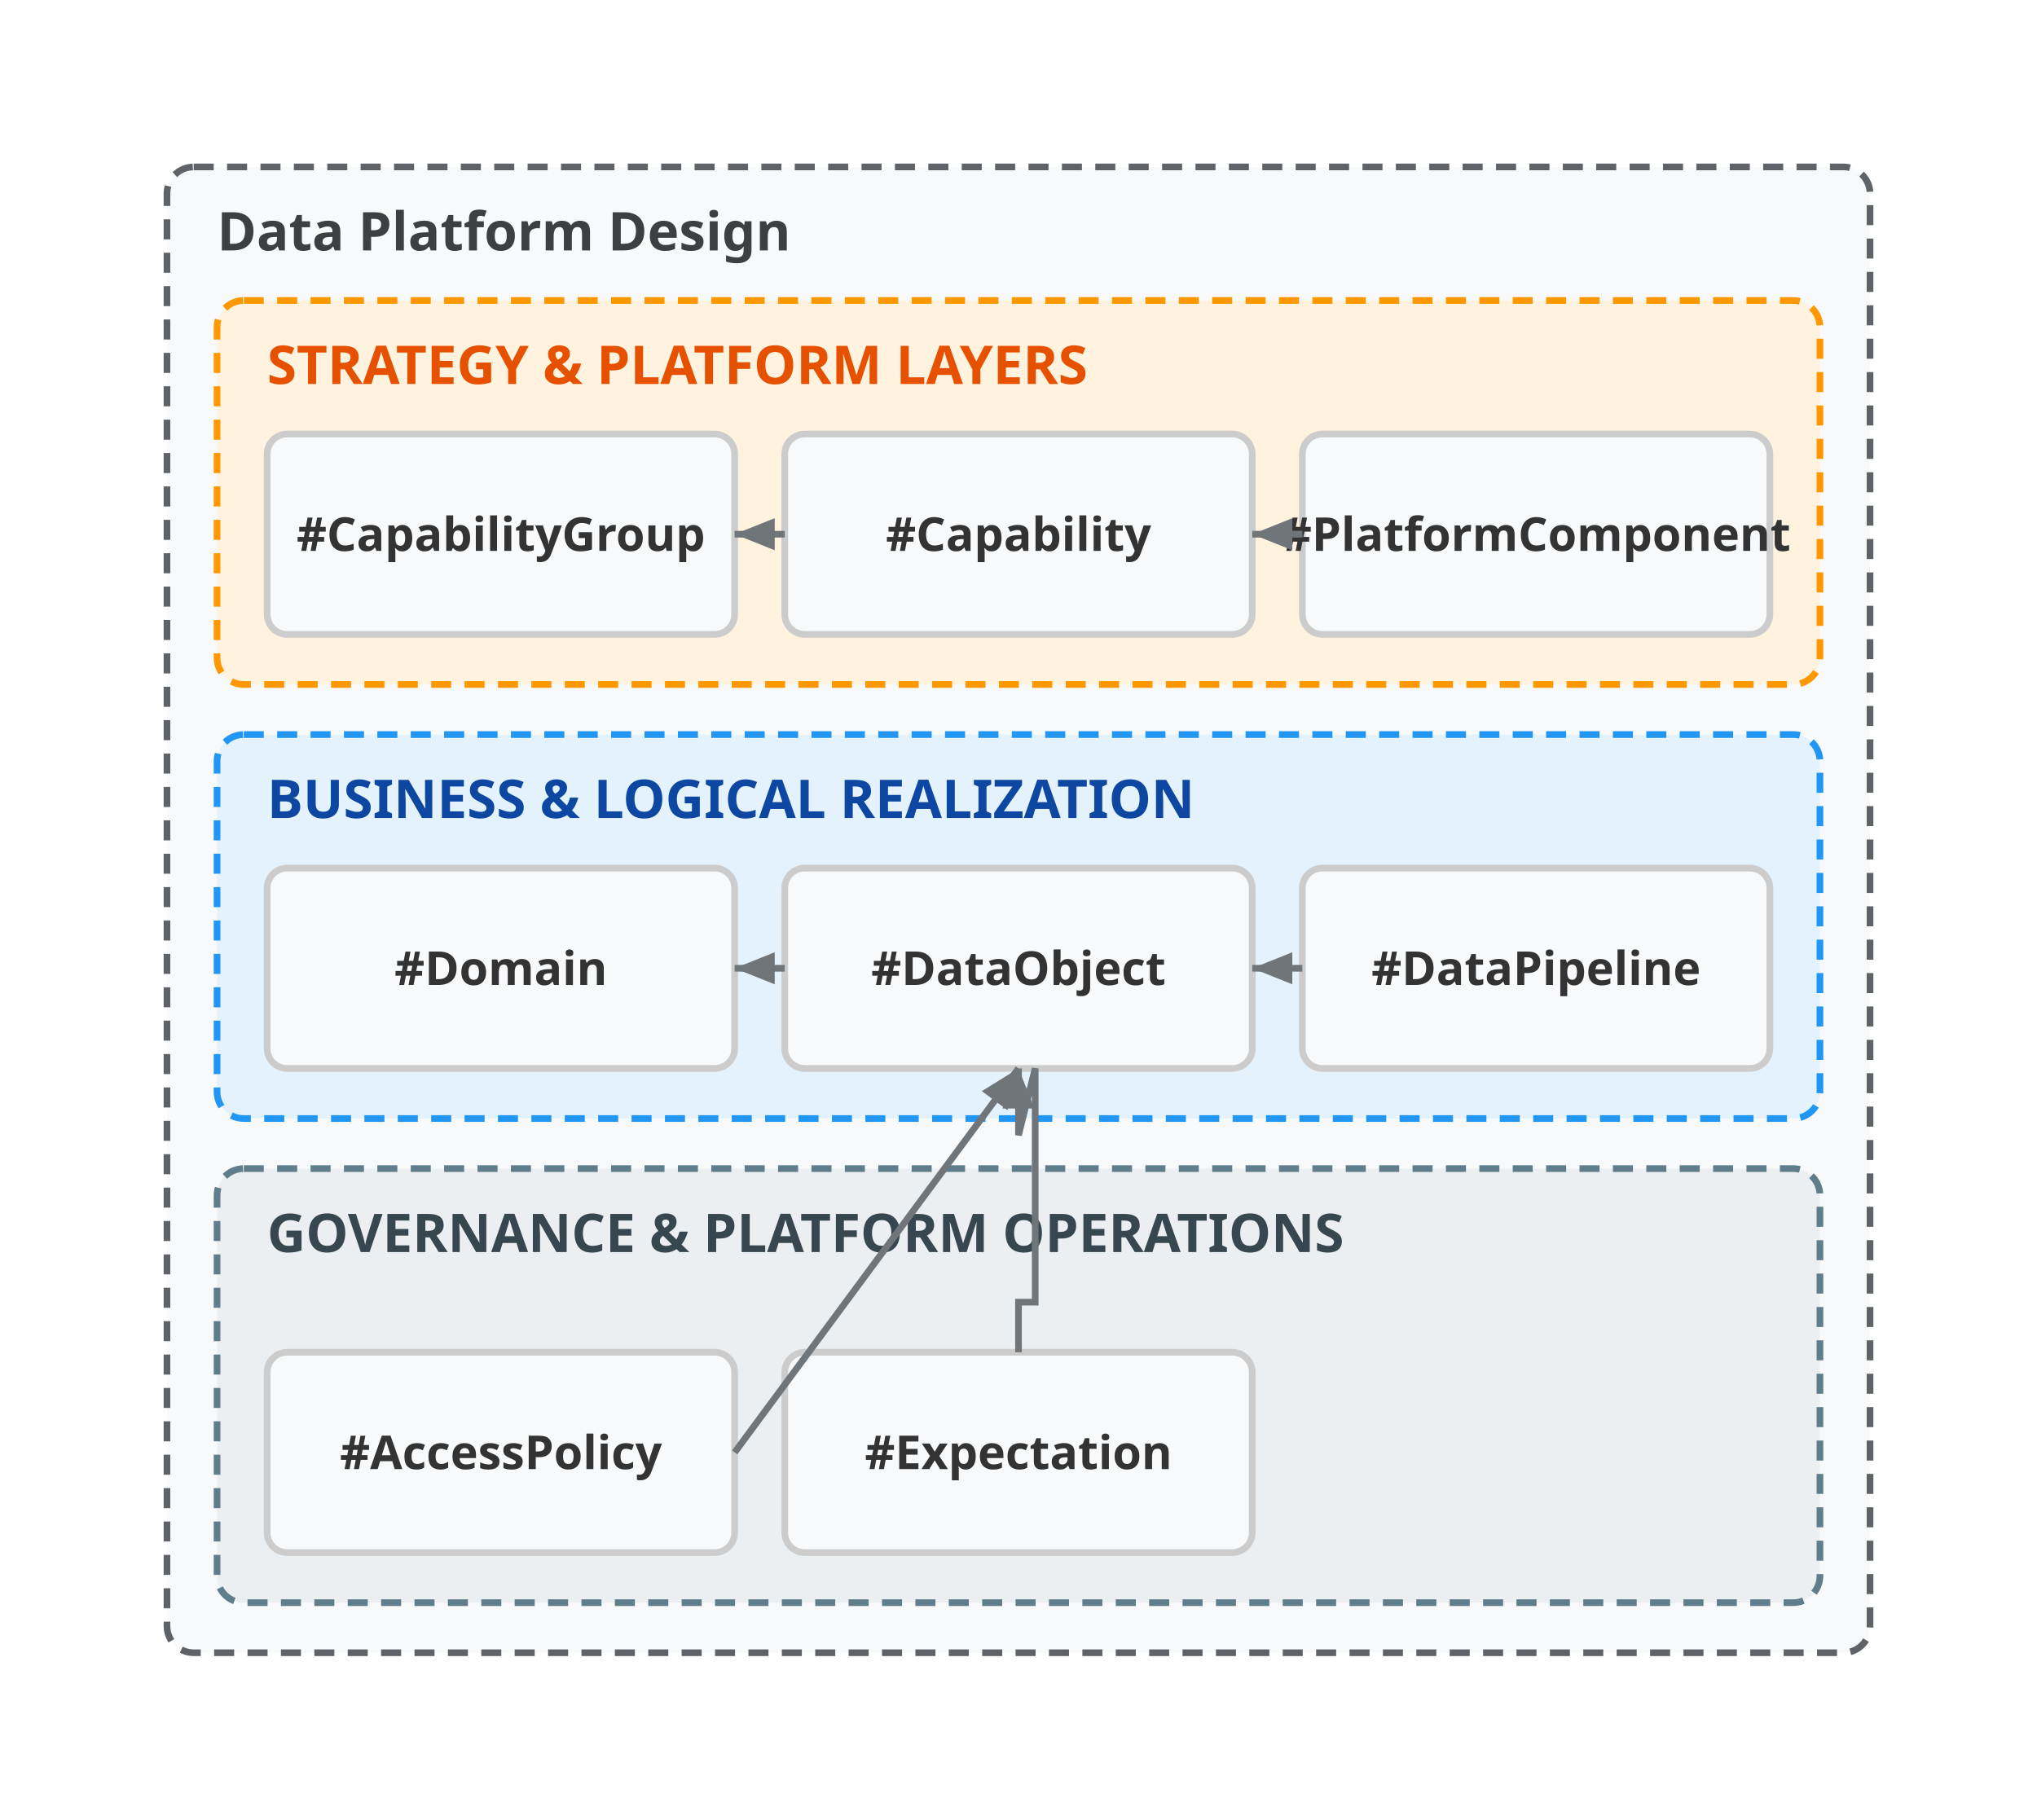
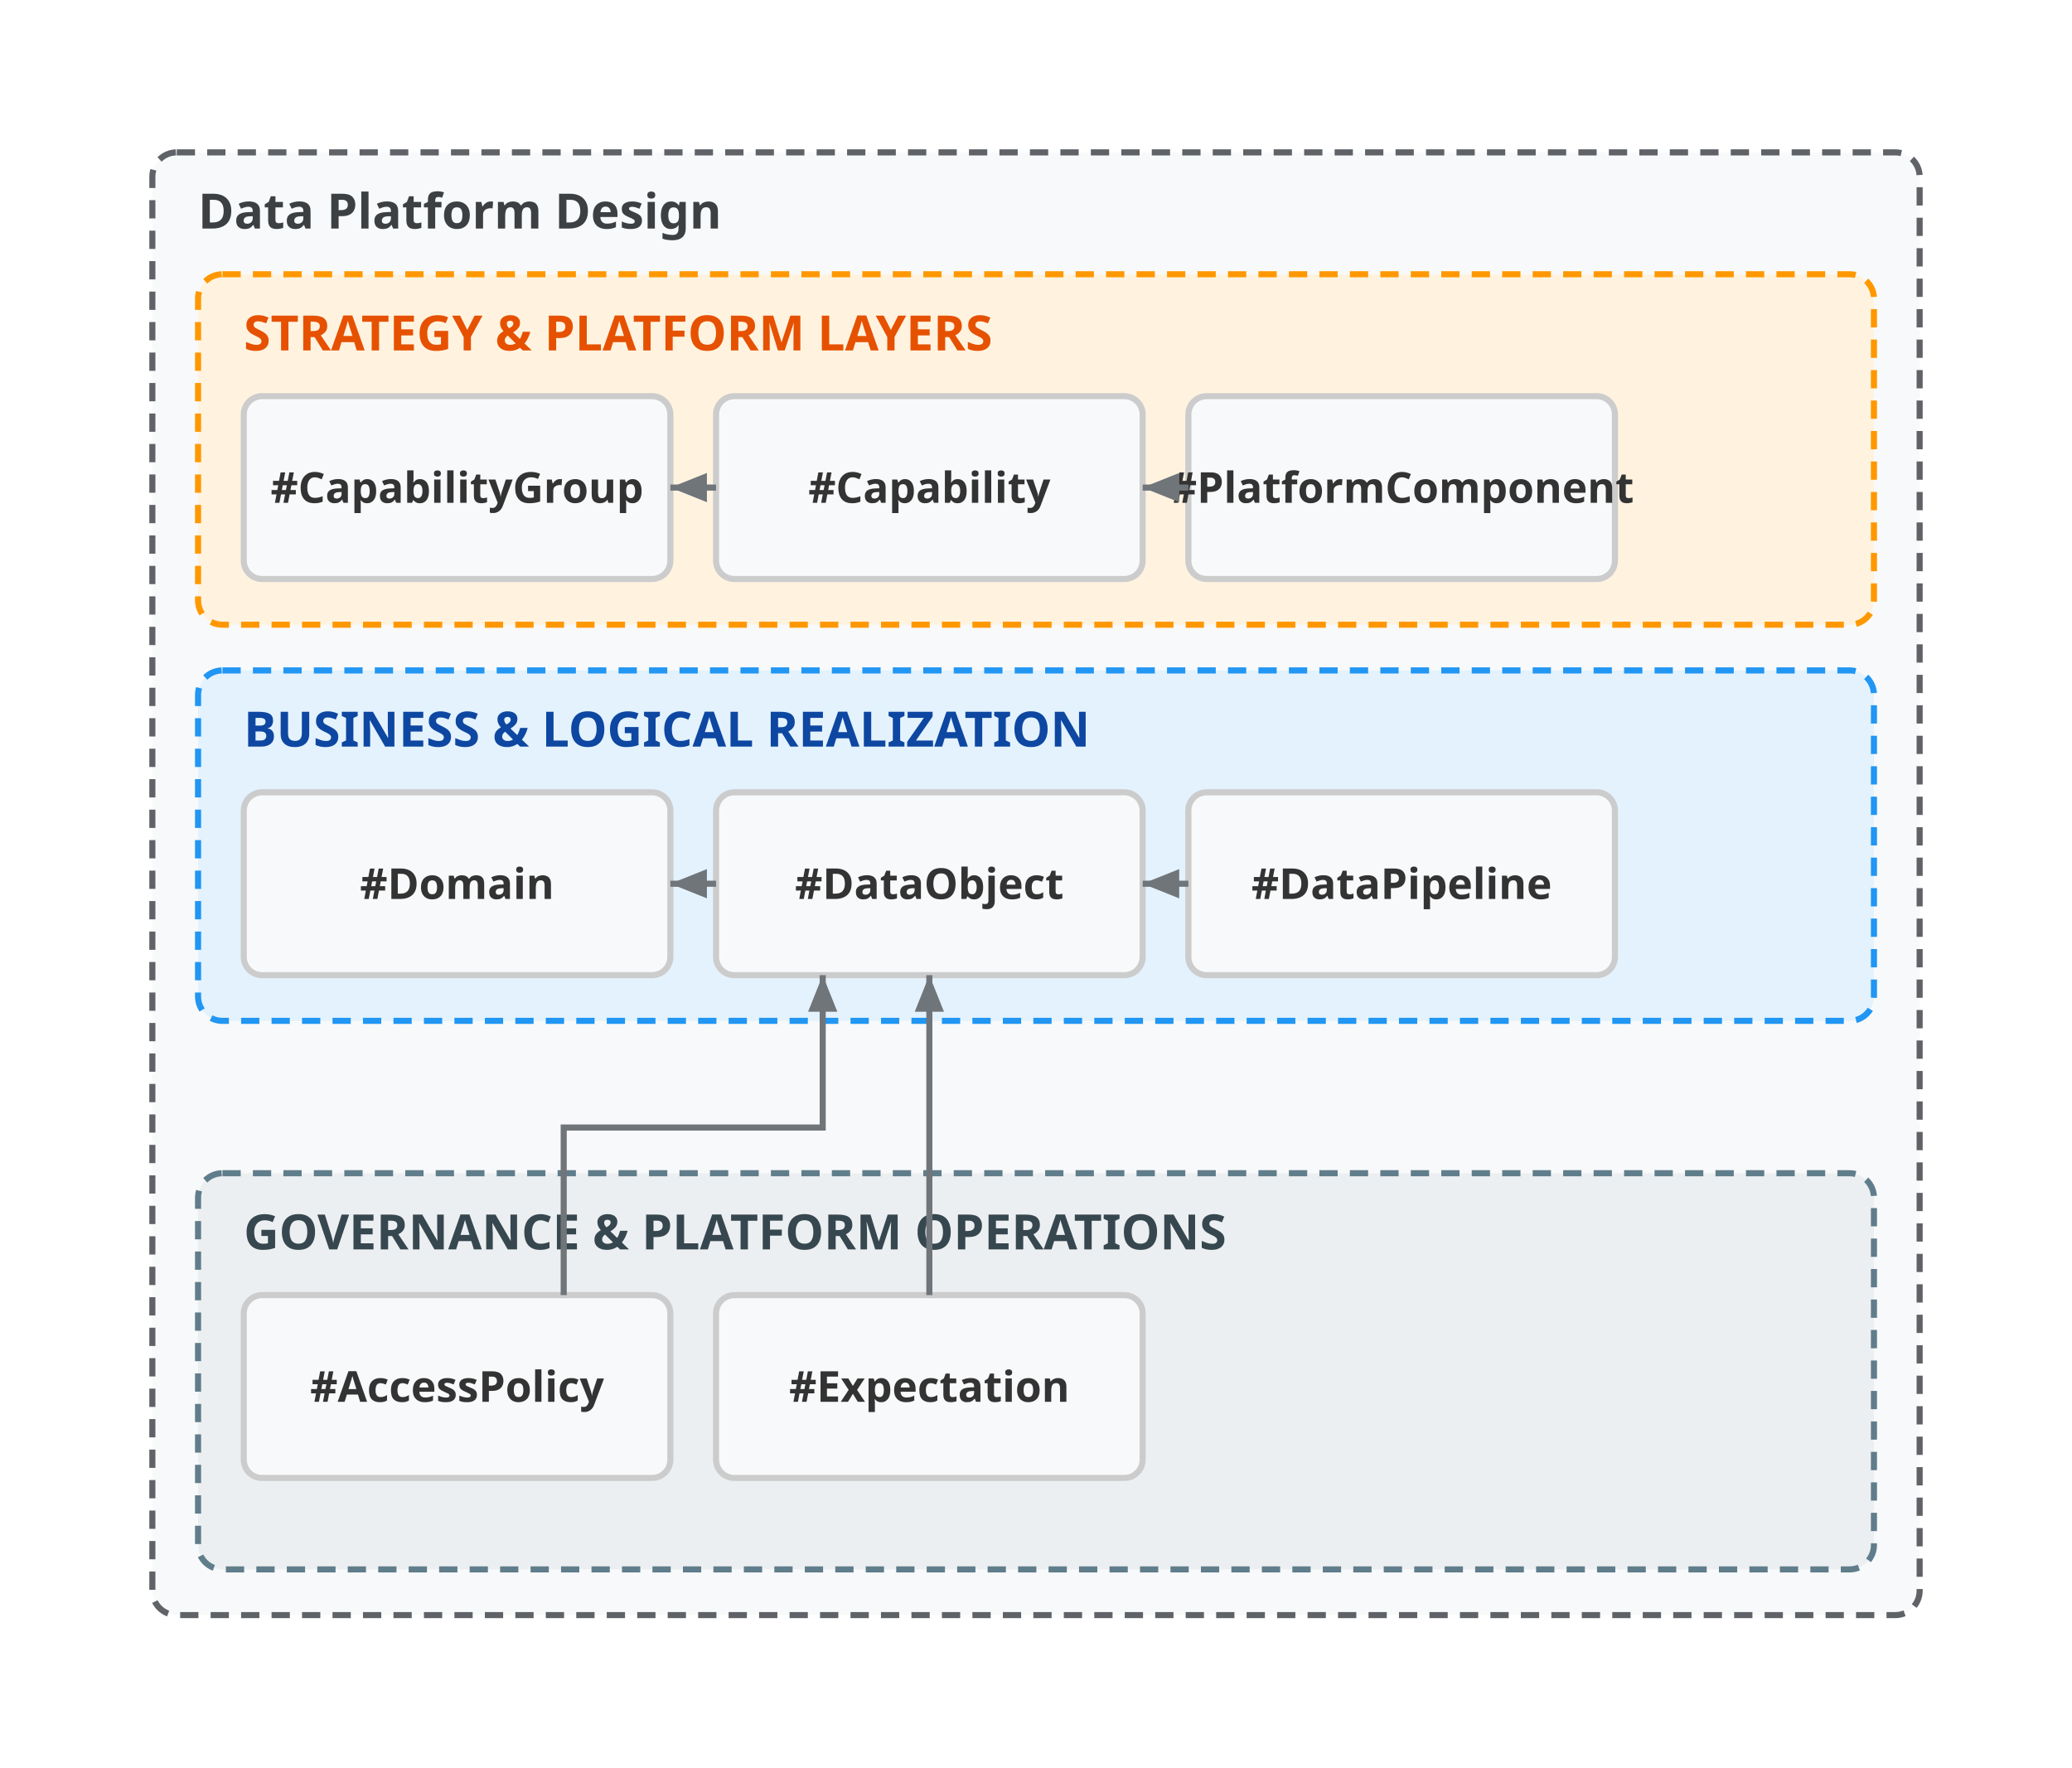
- <svg xmlns="http://www.w3.org/2000/svg" width="610" height="545">
+ <svg xmlns="http://www.w3.org/2000/svg" width="680" height="580">
  <defs>
    <marker id="arrow" viewBox="0 0 10 10" refX="10" refY="5" markerWidth="6" markerHeight="6" orient="auto-start-reverse">
      <path d="M 0 1 L 10 5 L 0 9 z" fill="#70757A" />
    </marker>
  </defs>
-   <rect x="50" y="50" width="510" height="445" fill="#F8F9FA" stroke="#5F6368" stroke-width="2" stroke-dasharray="6,4" rx="8" />
+   <rect x="50" y="50" width="580" height="480" fill="#F8F9FA" stroke="#5F6368" stroke-width="2" stroke-dasharray="6,4" rx="8" />
  <text x="65" y="75" font-family="sans-serif" font-size="16" fill="#3C4043" font-weight="bold" text-anchor="start">
    <tspan x="65" dy="0">Data Platform Design</tspan>
  </text>
-   <rect x="65" y="90" width="480" height="115" fill="#fff3e0" stroke="#ff9800" stroke-width="2" stroke-dasharray="6,4" rx="8" />
+   <rect x="65" y="90" width="550" height="115" fill="#fff3e0" stroke="#ff9800" stroke-width="2" stroke-dasharray="6,4" rx="8" />
  <text x="80" y="115" font-family="sans-serif" font-size="16" fill="#e65100" font-weight="bold" text-anchor="start">
    <tspan x="80" dy="0">STRATEGY &amp; PLATFORM LAYERS</tspan>
  </text>
  <rect x="80" y="130" width="140" height="60" fill="#f8f9fa" stroke="#cccccc" stroke-width="2" rx="6" />
  <text x="150.0" y="165.0" font-family="sans-serif" font-size="14" fill="#333333" font-weight="bold" text-anchor="middle">
    <tspan x="150.0" dy="0">#CapabilityGroup</tspan>
  </text>
  <rect x="235" y="130" width="140" height="60" fill="#f8f9fa" stroke="#cccccc" stroke-width="2" rx="6" />
  <text x="305.0" y="165.0" font-family="sans-serif" font-size="14" fill="#333333" font-weight="bold" text-anchor="middle">
    <tspan x="305.0" dy="0">#Capability</tspan>
  </text>
  <rect x="390" y="130" width="140" height="60" fill="#f8f9fa" stroke="#cccccc" stroke-width="2" rx="6" />
  <text x="460.0" y="165.0" font-family="sans-serif" font-size="14" fill="#333333" font-weight="bold" text-anchor="middle">
    <tspan x="460.0" dy="0">#PlatformComponent</tspan>
  </text>
-   <rect x="65" y="220" width="480" height="115" fill="#e3f2fd" stroke="#2196f3" stroke-width="2" stroke-dasharray="6,4" rx="8" />
+   <rect x="65" y="220" width="550" height="115" fill="#e3f2fd" stroke="#2196f3" stroke-width="2" stroke-dasharray="6,4" rx="8" />
  <text x="80" y="245" font-family="sans-serif" font-size="16" fill="#0d47a1" font-weight="bold" text-anchor="start">
    <tspan x="80" dy="0">BUSINESS &amp; LOGICAL REALIZATION</tspan>
  </text>
  <rect x="80" y="260" width="140" height="60" fill="#f8f9fa" stroke="#cccccc" stroke-width="2" rx="6" />
  <text x="150.0" y="295.0" font-family="sans-serif" font-size="14" fill="#333333" font-weight="bold" text-anchor="middle">
    <tspan x="150.0" dy="0">#Domain</tspan>
  </text>
  <rect x="235" y="260" width="140" height="60" fill="#f8f9fa" stroke="#cccccc" stroke-width="2" rx="6" />
  <text x="305.0" y="295.0" font-family="sans-serif" font-size="14" fill="#333333" font-weight="bold" text-anchor="middle">
    <tspan x="305.0" dy="0">#DataObject</tspan>
  </text>
  <rect x="390" y="260" width="140" height="60" fill="#f8f9fa" stroke="#cccccc" stroke-width="2" rx="6" />
  <text x="460.0" y="295.0" font-family="sans-serif" font-size="14" fill="#333333" font-weight="bold" text-anchor="middle">
    <tspan x="460.0" dy="0">#DataPipeline</tspan>
  </text>
-   <rect x="65" y="350" width="480" height="130" fill="#eceff1" stroke="#607d8b" stroke-width="2" stroke-dasharray="6,4" rx="8" />
-   <text x="80" y="375" font-family="sans-serif" font-size="16" fill="#37474f" font-weight="bold" text-anchor="start">
+   <rect x="65" y="385" width="550" height="130" fill="#eceff1" stroke="#607d8b" stroke-width="2" stroke-dasharray="6,4" rx="8" />
+   <text x="80" y="410" font-family="sans-serif" font-size="16" fill="#37474f" font-weight="bold" text-anchor="start">
    <tspan x="80" dy="0">GOVERNANCE &amp; PLATFORM OPERATIONS</tspan>
  </text>
-   <rect x="80" y="405" width="140" height="60" fill="#f8f9fa" stroke="#cccccc" stroke-width="2" rx="6" />
-   <text x="150.0" y="440.0" font-family="sans-serif" font-size="14" fill="#333333" font-weight="bold" text-anchor="middle">
+   <rect x="80" y="425" width="140" height="60" fill="#f8f9fa" stroke="#cccccc" stroke-width="2" rx="6" />
+   <text x="150.0" y="460.0" font-family="sans-serif" font-size="14" fill="#333333" font-weight="bold" text-anchor="middle">
    <tspan x="150.0" dy="0">#AccessPolicy</tspan>
  </text>
-   <rect x="235" y="405" width="140" height="60" fill="#f8f9fa" stroke="#cccccc" stroke-width="2" rx="6" />
-   <text x="305.0" y="440.0" font-family="sans-serif" font-size="14" fill="#333333" font-weight="bold" text-anchor="middle">
+   <rect x="235" y="425" width="140" height="60" fill="#f8f9fa" stroke="#cccccc" stroke-width="2" rx="6" />
+   <text x="305.0" y="460.0" font-family="sans-serif" font-size="14" fill="#333333" font-weight="bold" text-anchor="middle">
    <tspan x="305.0" dy="0">#Expectation</tspan>
  </text>
  <path d="M 235 160.0 L 220 160.0" fill="none" stroke="#70757A" stroke-width="2" marker-end="url(#arrow)" />
  <path d="M 390 160.0 L 375 160.0" fill="none" stroke="#70757A" stroke-width="2" marker-end="url(#arrow)" />
  <path d="M 235 290.0 L 220 290.0" fill="none" stroke="#70757A" stroke-width="2" marker-end="url(#arrow)" />
  <path d="M 390 290.0 L 375 290.0" fill="none" stroke="#70757A" stroke-width="2" marker-end="url(#arrow)" />
-   <path d="M 220 435.0 L 305.0 320" fill="none" stroke="#70757A" stroke-width="2" marker-end="url(#arrow)" />
-   <path d="M 305.0 405 L 305.0 390 L 310 390 L 310 320 L 305.0 340 L 305.0 320" fill="none" stroke="#70757A" stroke-width="2" marker-end="url(#arrow)" />
+   <path d="M 185.0 425 L 185.0 370 L 270.0 370 L 270.0 320" fill="none" stroke="#70757A" stroke-width="2" marker-end="url(#arrow)" />
+   <path d="M 305.0 425 L 305.0 320" fill="none" stroke="#70757A" stroke-width="2" marker-end="url(#arrow)" />
</svg>
